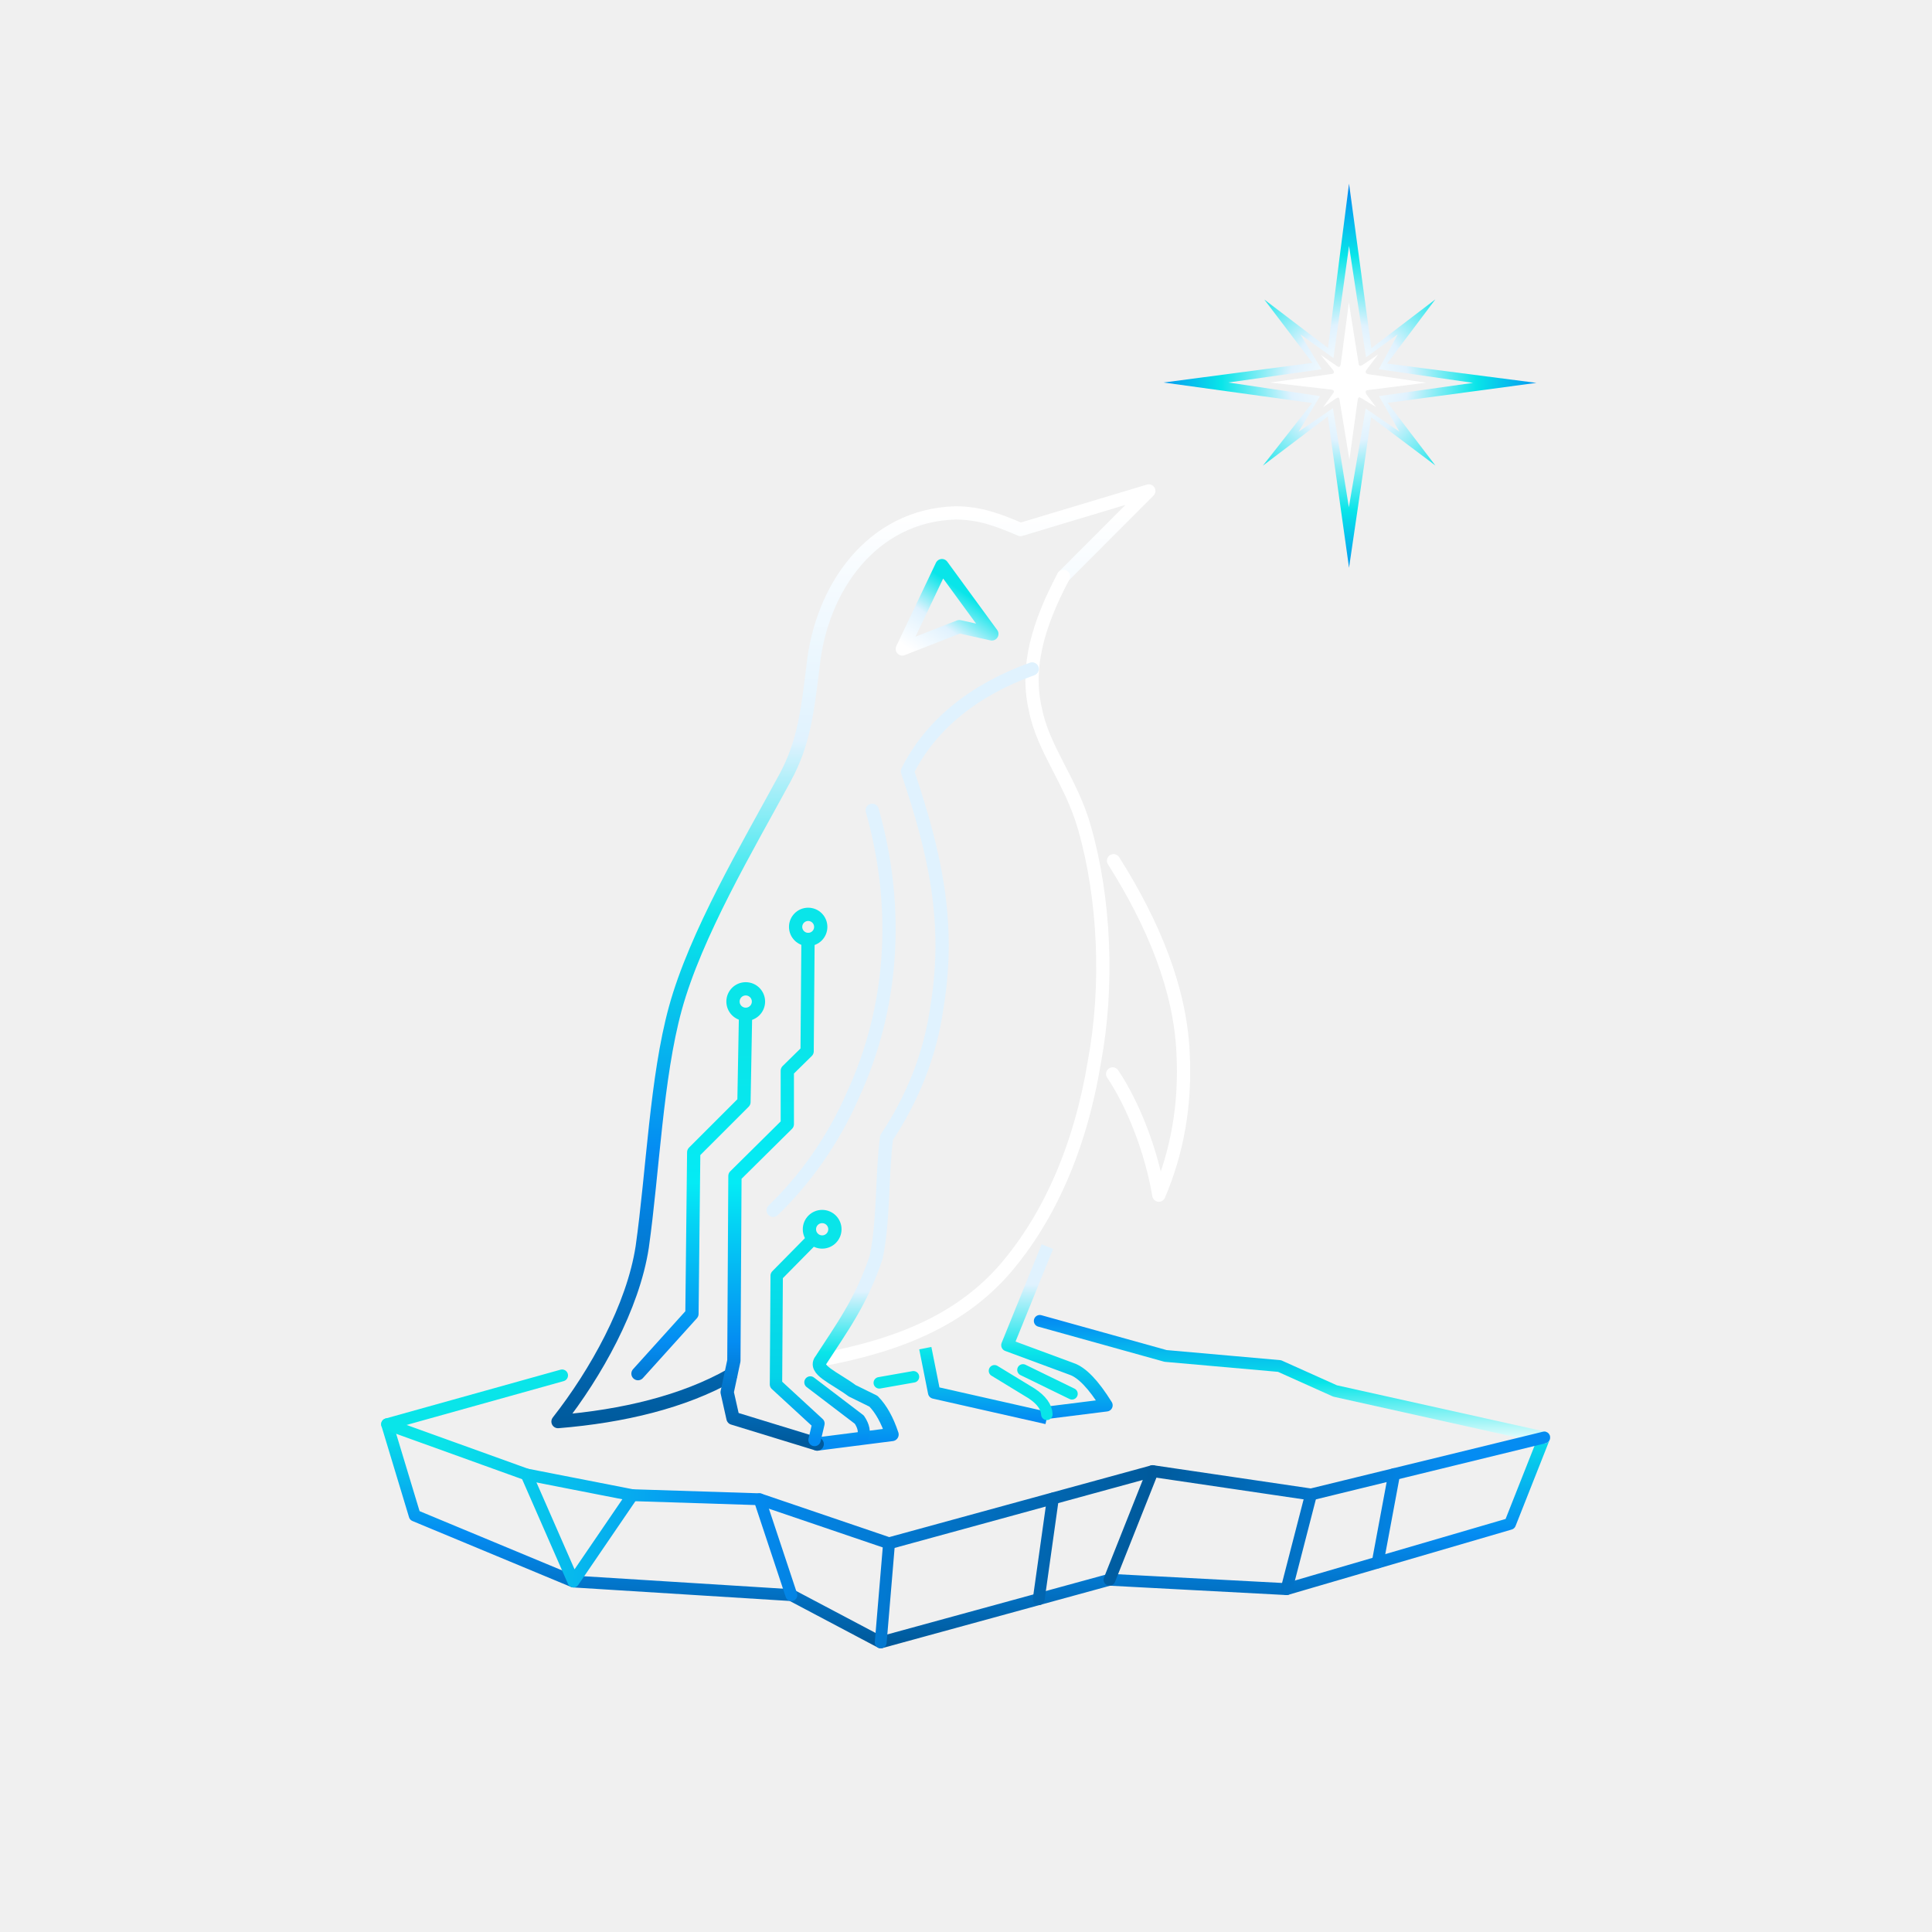
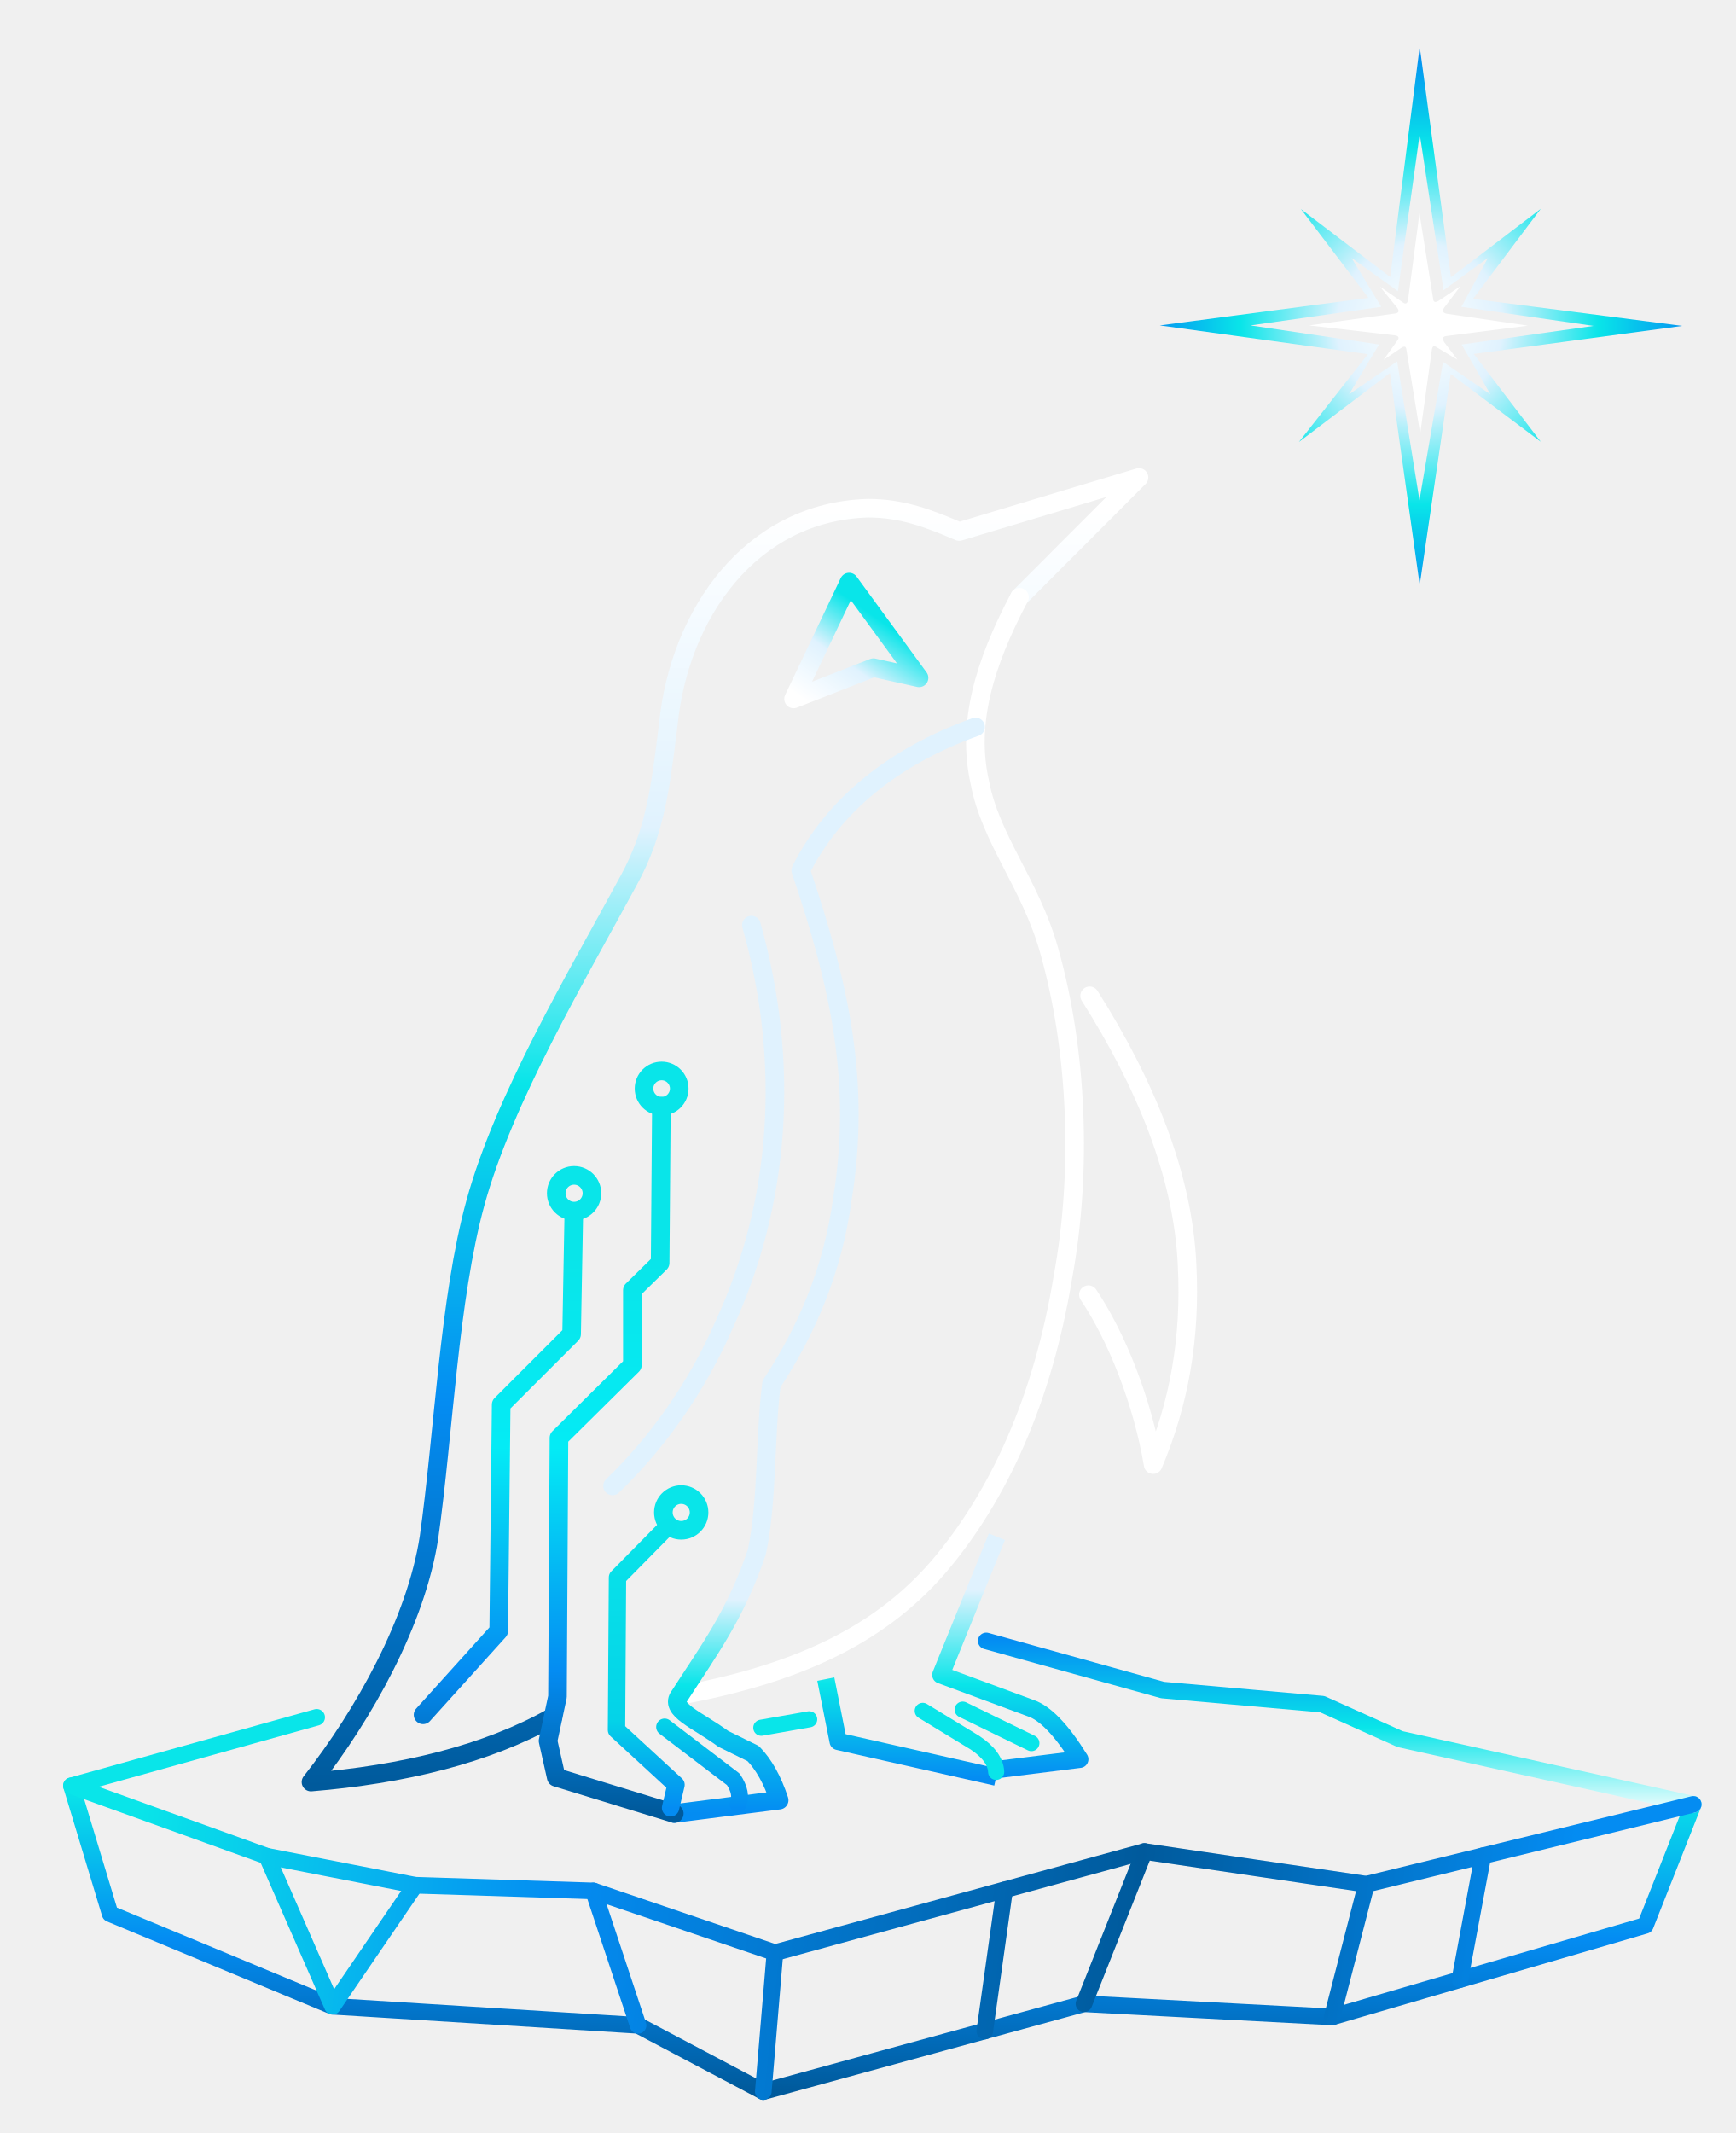
- <svg xmlns="http://www.w3.org/2000/svg" width="1092" height="1092" viewBox="0 0 1092 1092" role="img" aria-labelledby="title desc">
+ <svg xmlns="http://www.w3.org/2000/svg" width="700" height="860" viewBox="190 85 700 860" role="img" aria-labelledby="title desc">
  <defs>
    <linearGradient id="body-left-dark" gradientUnits="userSpaceOnUse" x1="0" y1="290" x2="0" y2="805">
      <stop offset="0" stop-color="#FFFFFF" />
      <stop offset=".25" stop-color="#E0F2FE" />
      <stop offset=".45" stop-color="#09E5E9" />
      <stop offset=".70" stop-color="#048CF2" />
      <stop offset="1" stop-color="#005A9C" />
    </linearGradient>
    <linearGradient id="body-foot-dark" gradientUnits="userSpaceOnUse" x1="0" y1="730" x2="0" y2="816">
      <stop offset="0" stop-color="#E0F2FE" />
      <stop offset=".40" stop-color="#09E5E9" />
      <stop offset="1" stop-color="#048CF2" />
    </linearGradient>
    <linearGradient id="circuit-dark" gradientUnits="userSpaceOnUse" x1="0" y1="590" x2="0" y2="815">
      <stop offset="0" stop-color="#09E5E9" />
      <stop offset=".35" stop-color="#04EBF5" />
      <stop offset=".75" stop-color="#048CF2" />
      <stop offset="1" stop-color="#005A9C" />
    </linearGradient>
    <linearGradient id="circuit-short-dark" gradientUnits="userSpaceOnUse" x1="0" y1="695" x2="0" y2="814">
      <stop offset="0" stop-color="#09E5E9" />
      <stop offset=".70" stop-color="#04D3E8" />
      <stop offset="1" stop-color="#048CF2" />
    </linearGradient>
    <linearGradient id="eye-dark" gradientUnits="userSpaceOnUse" x1="539" y1="331" x2="514" y2="367">
      <stop offset="0" stop-color="#09E5E9" />
      <stop offset=".50" stop-color="#E0F2FE" />
      <stop offset="1" stop-color="#FFFFFF" />
    </linearGradient>
    <linearGradient id="ice-top-dark" gradientUnits="userSpaceOnUse" x1="246" y1="808" x2="821" y2="870">
      <stop offset="0" stop-color="#09E5E9" />
      <stop offset=".30" stop-color="#048CF2" />
      <stop offset=".70" stop-color="#005A9C" />
      <stop offset="1" stop-color="#048CF2" />
    </linearGradient>
    <linearGradient id="ice-side-dark" gradientUnits="userSpaceOnUse" x1="0" y1="806" x2="0" y2="928">
      <stop offset="0" stop-color="#09E5E9" />
      <stop offset=".50" stop-color="#048CF2" />
      <stop offset="1" stop-color="#005A9C" />
    </linearGradient>
    <linearGradient id="ice-back-dark" gradientUnits="userSpaceOnUse" x1="0" y1="746" x2="0" y2="817">
      <stop offset="0" stop-color="#048CF2" />
      <stop offset=".50" stop-color="#09E5E9" />
      <stop offset="1" stop-color="#FFFFFF" />
    </linearGradient>
    <linearGradient id="back-foot-dark" gradientUnits="userSpaceOnUse" x1="0" y1="726" x2="0" y2="802">
      <stop offset="0" stop-color="#E0F2FE" />
      <stop offset=".50" stop-color="#09E5E9" />
      <stop offset="1" stop-color="#048CF2" />
    </linearGradient>
    <radialGradient id="compass-ring-dark" cx="762.5" cy="216.3" r="111" gradientUnits="userSpaceOnUse">
      <stop offset="0" stop-color="#FFFFFF" />
      <stop offset="0.30" stop-color="#E0F2FE" />
      <stop offset="0.65" stop-color="#09E5E9" />
      <stop offset="1" stop-color="#048CF2" />
    </radialGradient>
  </defs>
  <g id="ice" fill="none" stroke-width="6.7" stroke-linecap="round" stroke-linejoin="round">
    <path d="M317.7 777.4 218.8 805.0 234.4 856.6 324.1 893.9 447.3 901.6 497.8 928.3 627.1 892.9 727.2 898.2 853.5 861.3 872.8 812.5" stroke="url(#ice-side-dark)" />
    <path d="M587.7 746.6 658.8 766.4 723.2 772.1 754.6 786.2 872.8 812.5" stroke="url(#ice-back-dark)" />
    <path d="M218.8 805.0 297.6 833.4 357.4 845.1 429.3 847.4 502.5 872.3 651.5 831.5 741.0 844.7 872.8 812.5" stroke="url(#ice-top-dark)" />
    <path d="M297.6 833.4 324.1 893.9 357.4 845.1 M429.3 847.4 447.3 901.6 M502.5 872.3 497.8 928.3 M595.1 847.0 587.1 903.9 M651.5 831.5 627.1 892.9 M741.0 844.7 727.2 898.2 M788.0 833.2 778.7 883.1" stroke="url(#ice-top-dark)" />
  </g>
  <g id="penguin" fill="none" stroke-linecap="round" stroke-linejoin="round">
    <path d="M413.0 777.2 C386.3 792.3 352.2 800.5 315.4 803.5 C336.8 776.2 357.8 738.7 363.0 704.8 C369.0 662.3 371.0 609.0 381.7 570.0 C393.2 528.0 422.6 478.6 443.5 440.0 C454.5 420.0 456.4 401.5 459.5 377.0 C463.96 332.55 492.71 291.28 540.0 289.9 C553.8 289.9 564.4 294.0 576.8 299.3 L649.3 277.5 L601.1 325.8" stroke="url(#body-left-dark)" stroke-width="7.5" />
    <path d="M601.1 325.8 C586.7 353.0 579.8 376.9 585.1 400.4 C589.4 423.4 605.5 441.4 613.0 468.0 C624.5 508.3 626.5 557.5 618.6 600.0 C610.6 648.6 593.0 688.0 568.3 716.9 C543.3 745.8 508.7 760.3 464.1 768.6" stroke="#FFFFFF" stroke-width="7.5" />
    <path d="M583.4 378.1 C550.2 390.0 526.0 409.8 512.9 435.9 C528.6 482.3 537.3 521.4 529.7 568.4 C525.8 597.0 515.3 621.5 501.1 643.0 C498.4 663.7 499.6 690.1 495.2 710.7 C486.8 735.9 475.3 751.2 464.1 768.6 C459.6 774.2 471.2 778.4 481.7 786.1 L493.7 792.0 Q500.1 798.5 504.2 810.8 L461.9 816.2" stroke="url(#body-foot-dark)" stroke-width="7.5" />
    <path d="M493.0 458.0 C508.8 513.8 504.7 570.2 482.0 619.1 C470.8 644.9 454.3 667.5 437.0 684.1" stroke="#E0F2FE" stroke-width="7.5" />
    <path d="M629.4 486.5 C652.0 522.2 667.1 559.0 668.7 595.2 C670.2 624.6 665.4 651.0 655.0 675.5 C650.8 650.4 640.4 624.1 628.9 607.0" stroke="#FFFFFF" stroke-width="7.5" />
    <path d="M510.0 366.8 532.4 319.7 560.6 358.3 542.2 354.2Z" stroke="url(#eye-dark)" stroke-width="7.5" />
    <path d="M592.0 704.6 569.4 760.3 605.6 773.7 Q614.4 776.6 625.4 794.3 L593.5 798.3 M523.0 762.0 528.0 787.1 591.7 801.5" stroke="url(#back-foot-dark)" stroke-width="7.0" stroke-linecap="butt" />
  </g>
  <g id="circuits" fill="none" stroke-width="7.5" stroke-linecap="round" stroke-linejoin="round">
    <circle cx="421.5" cy="566.1" r="7.2" stroke="#09E5E9" />
    <path d="M421.4 573.5 420.5 622.9 392.1 651.3 391.1 742.6 360.6 776.4" stroke="url(#circuit-dark)" />
    <circle cx="456.8" cy="523.9" r="7.1" stroke="#09E5E9" />
    <path d="M456.7 531.0 456.2 594.2 445.0 605.2 445.0 635.4 415.4 664.7 414.8 769.1 411.0 786.9 414.3 801.6 461.9 816.2" stroke="url(#circuit-dark)" />
    <circle cx="464.7" cy="694.8" r="7.2" stroke="#09E5E9" />
    <path d="M459.6 700.1 439.0 721.0 438.6 782.5 462.6 804.6 460.4 813.9" stroke="url(#circuit-short-dark)" stroke-width="7.0" />
    <path d="M458.0 781.3 485.7 802.4 Q489.5 808.1 487.6 812.4" stroke="url(#circuit-short-dark)" stroke-width="6.8" />
    <path d="M497.0 781.6 516.3 778.2" stroke="#09E5E9" stroke-width="6.5" />
    <path d="M562.1 774.8 583.1 787.6 Q591.4 793.1 591.7 799.4 M578.2 774.3 605.9 787.8" stroke="#09E5E9" stroke-width="6.5" />
  </g>
  <g id="compass-star" aria-label="Rosa de los vientos">
    <path fill="url(#compass-ring-dark)" fill-rule="evenodd" d="       M 762.5 103.8       L 775.1 196.8 811.3 169.2 784.0 205.5       L 868.4 216.4 784.3 227.7 811.3 263.1 775.0 235.8       L 762.5 320.9 750.5 235.4 713.8 263.2 741.6 227.8       L 657.7 216.2 741.8 205.1 714.6 169.3 750.6 196.7 Z       M 762.5 139.0       L 753.7 202.4 735.0 189.0 747.0 208.7       L 694.3 216.2 746.1 223.9 734.0 244.0 753.4 230.7       L 762.4 286.7 771.9 230.9 791.0 244.0 779.4 223.9       L 832.6 216.4 779.3 208.7 790.0 189.0 772.1 202.0 Z" />
    <path fill="#FFFFFF" d="       M 762.4 171.0       L 767.9 205.4 Q 768.0 207.5 770.1 206.3       L 778.9 200.4 772.4 209.0 Q 771.0 211.0 773.4 211.5       L 806.1 216.3 773.1 220.5 Q 771.1 220.8 772.4 223.0       L 777.7 230.0 769.0 224.8 Q 767.7 224.0 767.4 226.0       L 762.7 259.8 757.1 225.8 Q 756.9 224.0 755.0 225.3       L 747.9 230.1 753.7 222.0 Q 754.6 220.5 752.4 220.2       L 717.9 216.2 752.5 211.4 Q 754.8 211.1 753.5 209.2       L 746.5 200.6 755.8 207.0 Q 757.4 208.1 757.8 205.9 Z" />
  </g>
</svg>
